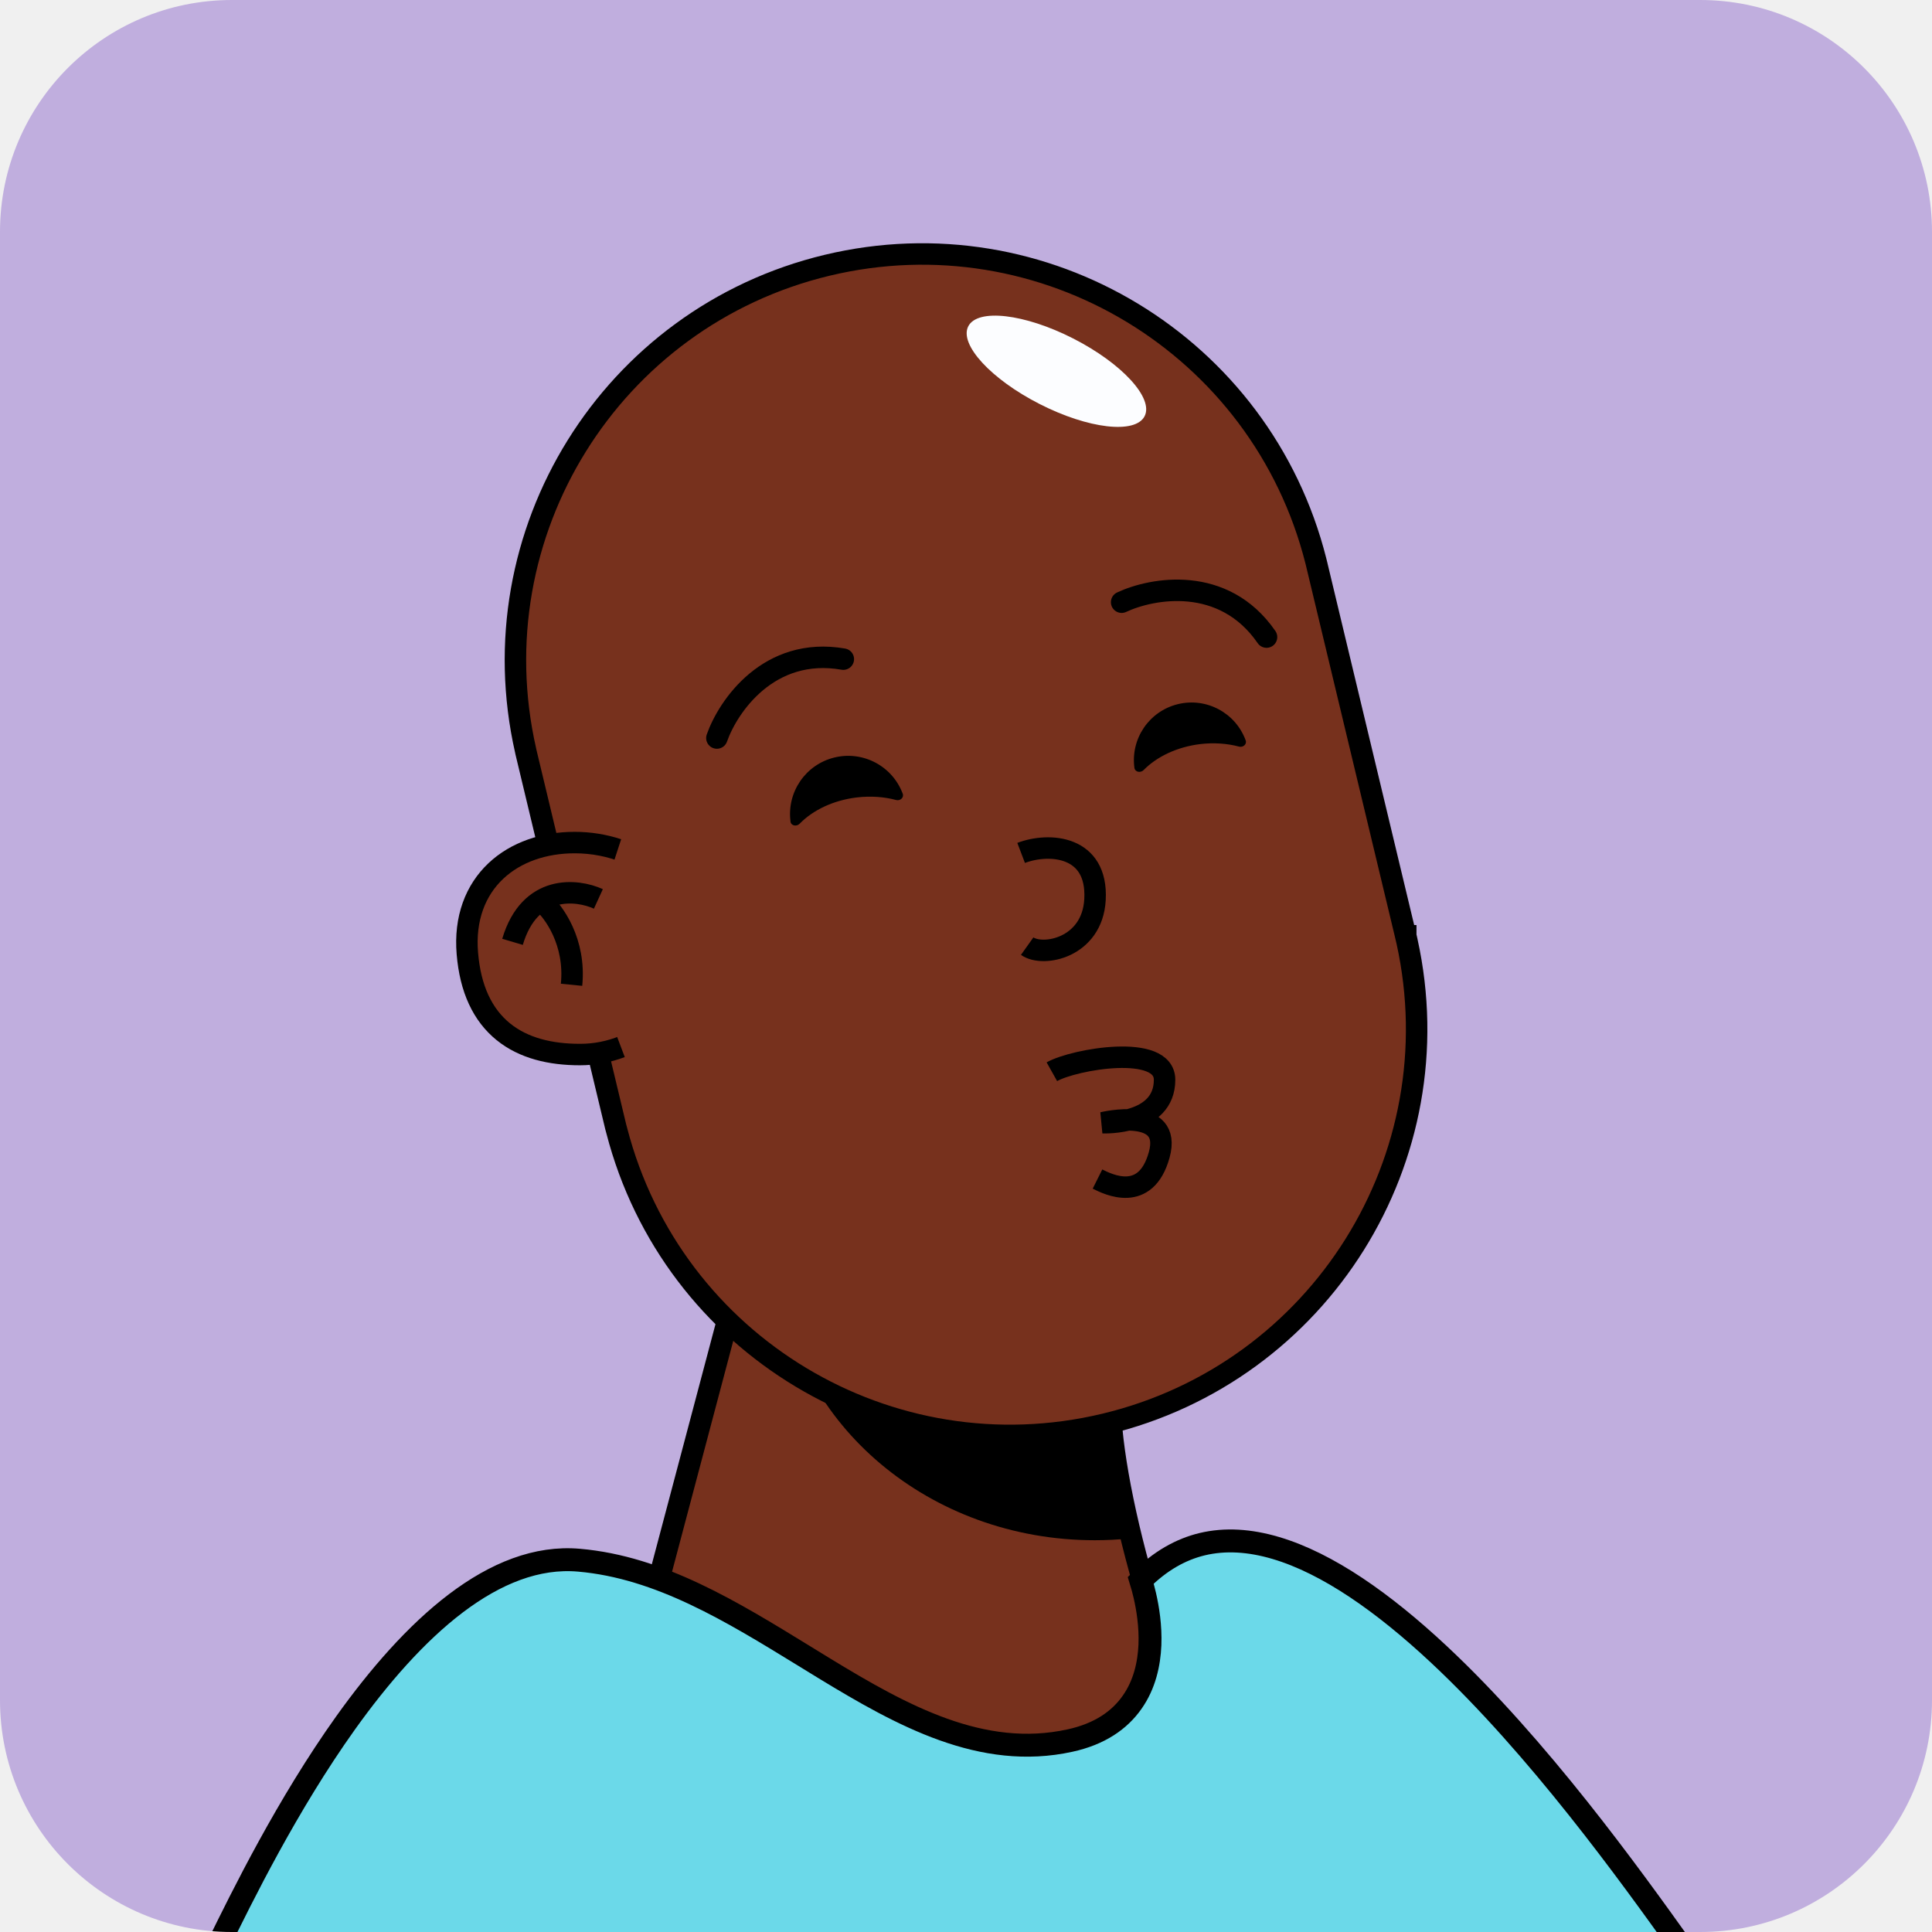
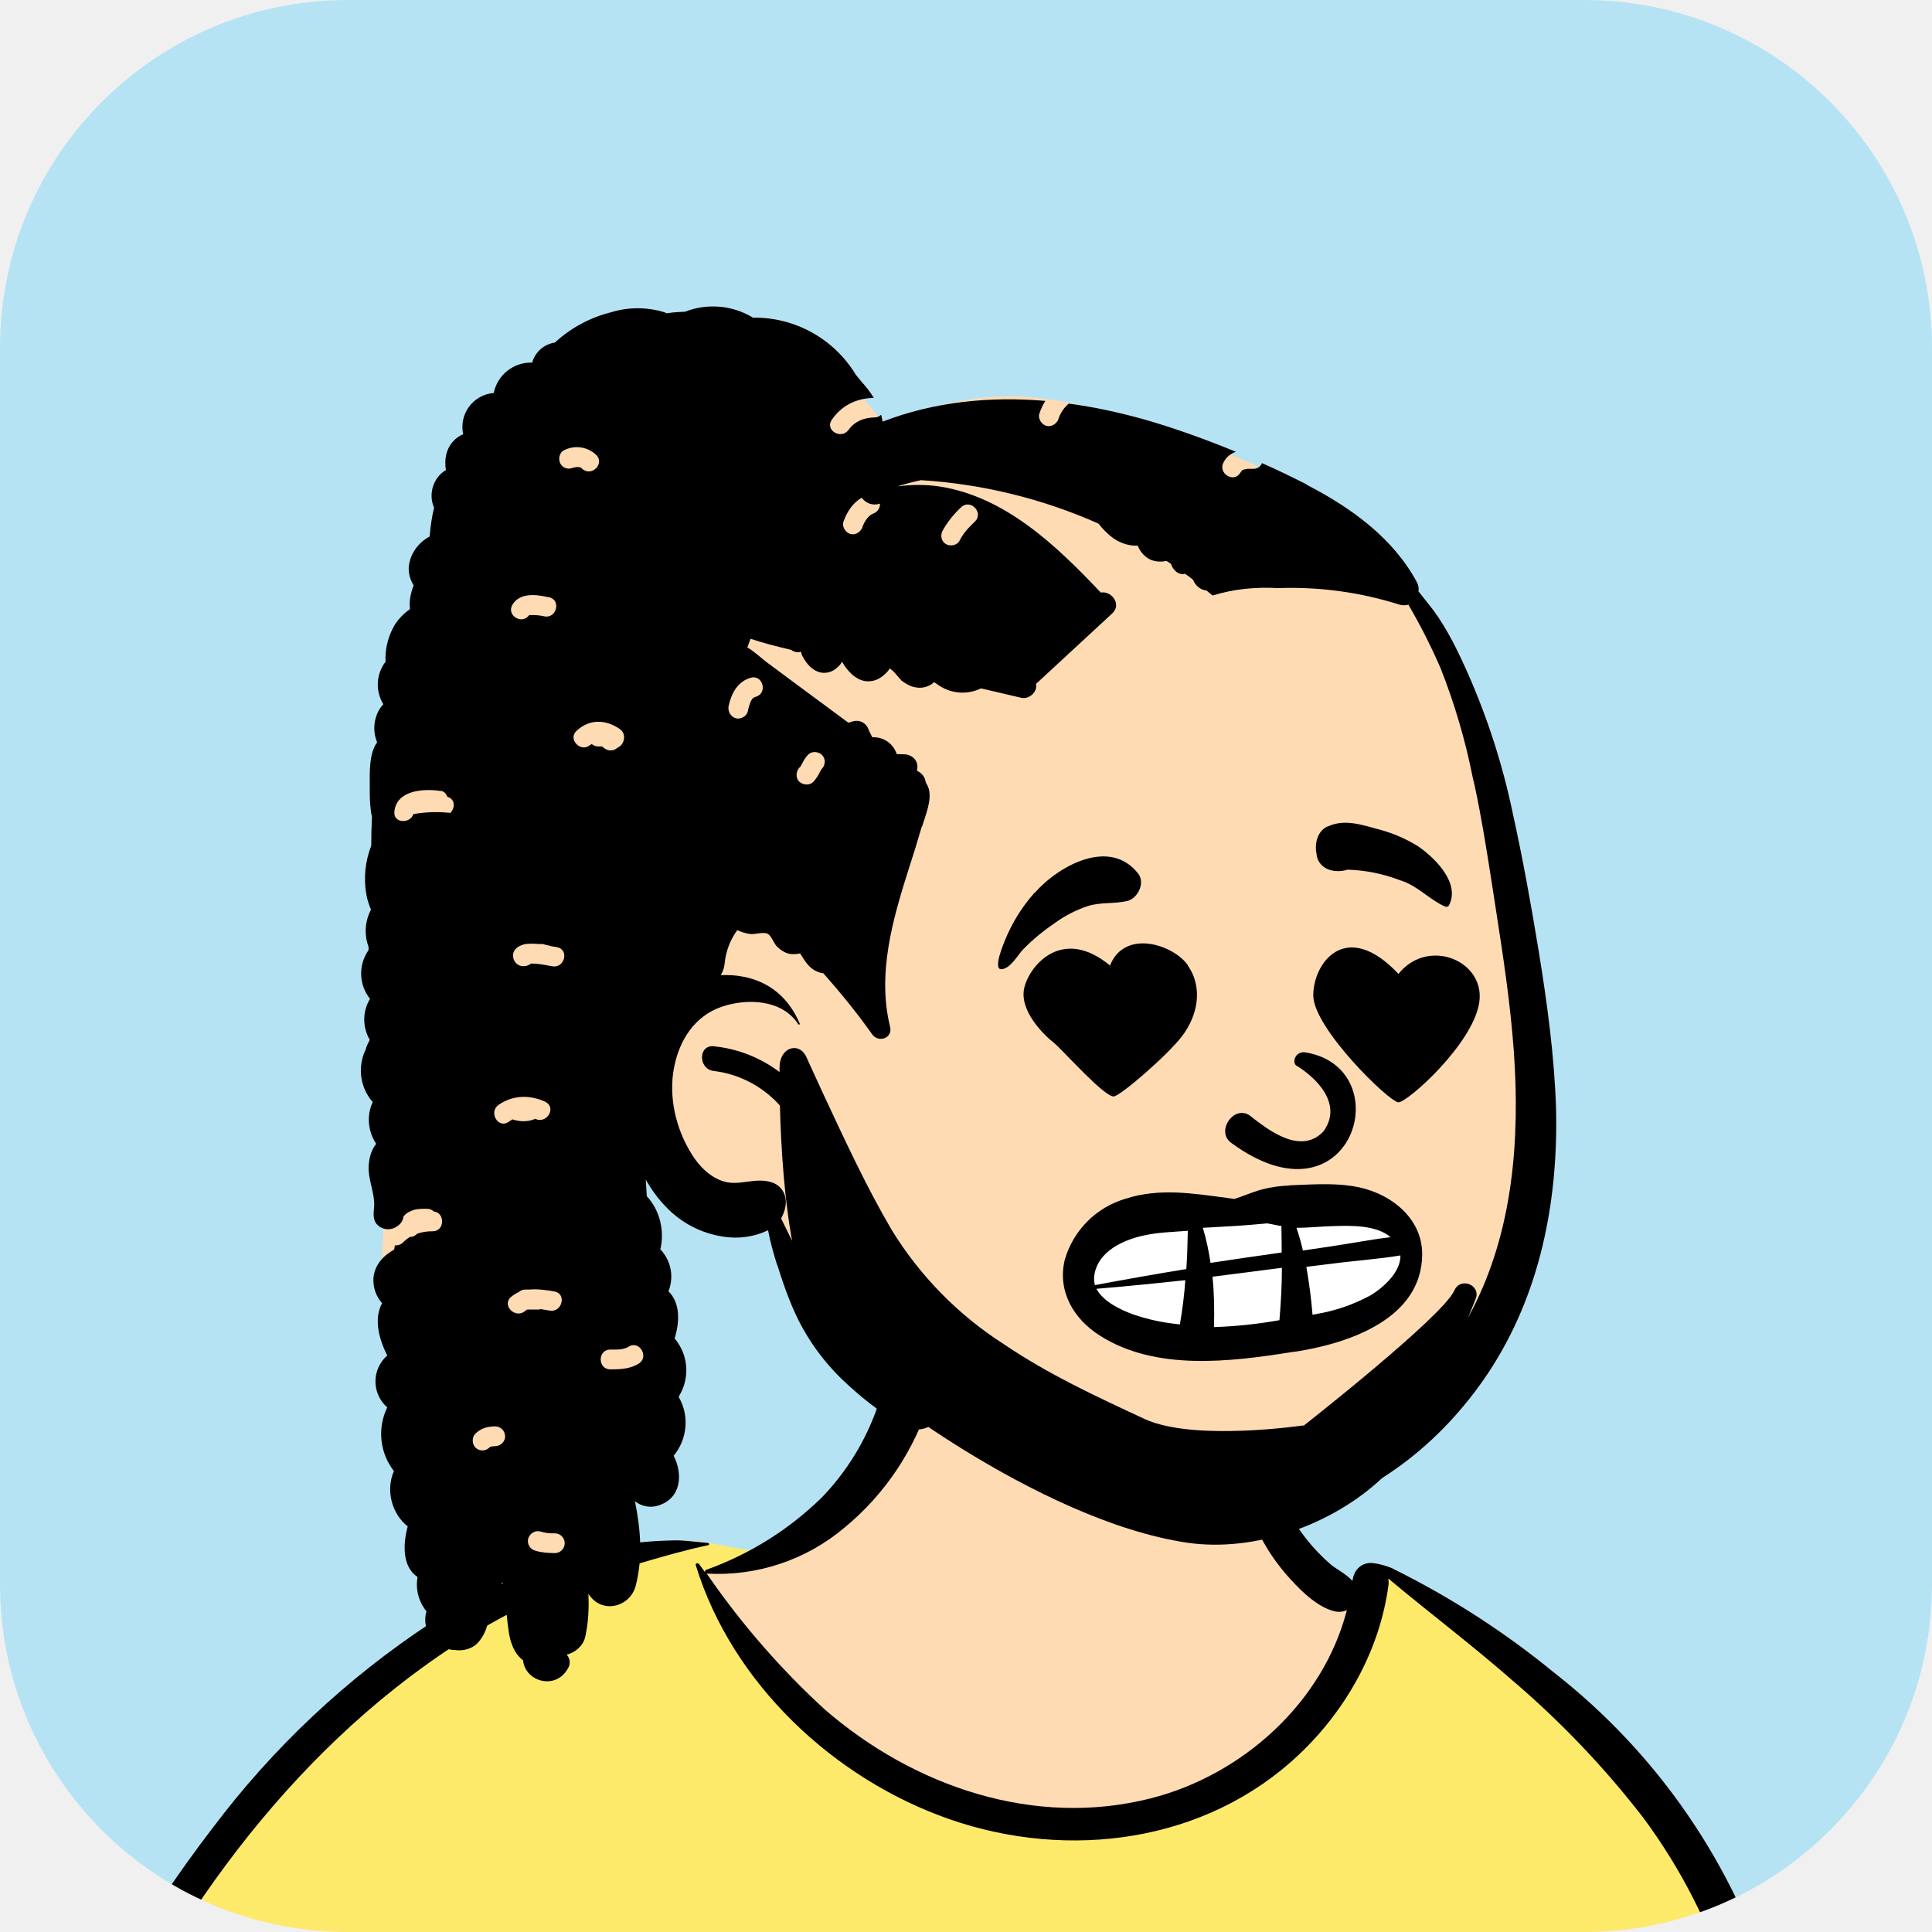
- <svg xmlns="http://www.w3.org/2000/svg" viewBox="0 0 360 360" fill="none" shape-rendering="auto">
+ <svg xmlns="http://www.w3.org/2000/svg" viewBox="0 0 704 704" fill="none" shape-rendering="auto">
  <mask id="viewboxMask">
-     <rect width="360" height="360" rx="43.2" ry="43.2" x="0" y="0" fill="#fff" />
+     <rect width="704" height="704" rx="126.72" ry="126.72" x="0" y="0" fill="#fff" />
  </mask>
  <g mask="url(#viewboxMask)">
-     <rect fill="#c0aede" width="360" height="360" x="0" y="0" />
-     <g transform="translate(80 23)">
-       <path d="M154 319.5c-14.4-20-25.67-58.67-27-78L58.5 212 30 319.5h124Z" fill="#77311d" stroke="#000" stroke-width="4" />
-       <path d="M130.37 263.69c-2.1.2-4.22.31-6.37.31-30.78 0-56.05-21.57-58.76-49.1L127 241.5c.38 5.48 1.55 13.32 3.37 22.19Z" fill="#000" style="mix-blend-mode:multiply" />
-       <path d="M181.94 151.37v.01l.1.4.14.65A75.72 75.72 0 0 1 34.93 187.7l-.2-.74L18 117.13l-.06-.29A75.72 75.72 0 0 1 165.2 81.55l.05.21.02.08.05.2.05.2v.01l16.4 68.44.08.34.08.34Z" fill="#77311d" stroke="#000" stroke-width="4" />
-       <g transform="translate(34 102.3)" />
-     </g>
-     <g transform="translate(170 183)">
-       <path d="M26 16.7c4.17-2.34 21-5.3 21 1.5 0 8.5-11.5 8-11.5 8s13.04-3.16 10.5 6c-2.5 9-9.5 5.5-11.5 4.5" stroke="#000000" stroke-width="4" />
-     </g>
-     <g transform="translate(110 102)">
-       <path d="M99 10.21c5.67-2.66 19-5.1 27 6.5M23.58 35.52c2.07-5.9 9.68-17.12 23.56-14.7" stroke="#000000" stroke-width="4" stroke-linecap="round" />
-     </g>
-     <g transform="translate(49 11)">
-       <ellipse cx="147.85" cy="58.18" rx="6.86" ry="18.44" transform="rotate(117 147.85 58.18)" fill="#FCFDFF" />
-     </g>
-     <g transform="translate(142 119)">
-       <path d="M5.29 34.07c.11.82 1.14 1 1.72.41 2.46-2.52 6.25-4.36 10.65-4.89 2.6-.3 5.1-.12 7.32.48.75.2 1.5-.44 1.23-1.17A10.84 10.84 0 0 0 5.3 34.07ZM69.38 24.07c.12.82 1.15 1 1.73.41 2.44-2.48 6.19-4.3 10.54-4.83 2.56-.3 5.03-.12 7.23.47.75.2 1.5-.44 1.23-1.17a10.74 10.74 0 0 0-20.73 5.12Z" fill="#000000" />
-       <g transform="translate(-40 -8)" />
-     </g>
-     <g transform="rotate(-8 1149.44 -1186.92)">
-       <path d="M12.3 12.34c5.45-1.24 14.38.62 12.42 10.54-1.74 8.82-11.1 9.3-13.72 6.82" stroke="#000" stroke-width="4" />
-     </g>
-     <g transform="translate(84 154)">
-       <path d="M30.5 6.18A23.78 23.78 0 0 0 23.08 5c-10.5 0-19 6.5-18 18.5 1.04 12.5 8.5 17 19 17A19.6 19.6 0 0 0 31 39.23" stroke="#000" stroke-width="8" />
-       <path d="M31.5 39.04a19.38 19.38 0 0 1-7.42 1.46c-10.5 0-17.96-4.5-19-17-1-12 7.5-18.5 18-18.5 3.14 0 6.19.6 8.92 1.73l-.5 32.3Z" fill="#77311d" />
-       <path d="M27.5 13.5c-4-1.83-12.8-2.8-16 8" stroke="#000" stroke-width="4" />
-       <path d="M17 14c2.17 1.83 6.3 7.5 5.5 15.5" stroke="#000" stroke-width="4" />
-       <g transform="translate(3 35)" />
-     </g>
-     <g transform="translate(53 272)">
-       <path d="M260.37 90.86H-12.54l.1-.2C-7.89 81.38.5 64.31 11.4 49.03c6.2-8.67 13.13-16.65 20.54-22.27 7.41-5.61 15.12-8.73 22.95-8.04 15.06 1.31 28.46 9.56 41.93 17.83l3.83 2.35c14.48 8.82 29.35 17.02 45.72 13.43 5.53-1.2 9.26-3.8 11.6-7.16 2.32-3.3 3.15-7.15 3.3-10.66.14-3.52-.4-6.85-.96-9.26a39.89 39.89 0 0 0-.75-2.78c3.63-3.64 7.47-5.77 11.43-6.73 4.3-1.03 8.89-.73 13.72.7 9.73 2.87 20.14 10.25 30.3 19.73 18.61 17.37 35.69 41.14 45.36 54.68Z" fill="#6bd9e9" stroke="#000" stroke-width="4.27" />
+     <rect fill="#b6e3f4" width="704" height="704" x="0" y="0" />
+     <g transform="translate(35.2 35.2) scale(0.9)">
+       <g fill-rule="evenodd" clip-rule="evenodd">
+         <path d="M705.3 1074a2351.1 2351.1 0 0 1-15.6-101c-1-7.7-2.5-16.4 2.7-22 7.3-8 14-14.8 14.8-26.2.8-10.7-2.8-22.4-5-32.8a809.4 809.4 0 0 0-17.3-64.7c-6.6-21.7-13.9-43.2-21.3-64.6-6.9-20-13.5-40.3-22.5-59.5-17-36.5-46-63.5-81.6-81.6-9-4.5-27-20.5-36.3-24-8.5-3.4-8.5 6.3-16.9 2.6-6.7-2.9-13-6.7-16.7-13.2-4-7-14.3-16.9-15.9-25-3.3-17.4.3-32.2-12-45.3a90 90 0 0 0-41.1-23.8c-33.7-9.3-78.5-2.8-98.8 28.5-9.7 14.9-13 33-26.2 45.1-11.4 10.7-8.8 18-23.6 23.4-.9.3-23.6-4.5-24.4-4.2-16.2-3.5-31.7 6.2-46.5 11.8a325.4 325.4 0 0 0-63 32.3 399.2 399.2 0 0 0-102.3 98.5 482.5 482.5 0 0 0-76.4 161c-1.7 6.4-3.5 13-1.5 19.4 1.7 5.3 5.4 9.2 9.8 12.4 6 4.3 18 7 17.7 15.7-.1 6.6-2.4 13.5-3.5 20-1.3 7.7-2.3 15.5-3.4 23.2-4.8 35.4-8.6 71-10.3 106.6a920 920 0 0 0-.5 106c.1 2.3.8 4.5 2 6.2-1 .4-1.2 2.4.1 2.7l2.7.5a12 12 0 0 0 7 2.4l5.5.2c19.3 4 38.6 7.9 58.1 10.8 23.8 3.5 47.6 6.3 71.5 8.7 49.2 4.8 98 3.2 147.1.6a1877 1877 0 0 1 147.4-2c49.2 1.4 98.4 3.5 147.6 4.4 55 1 110-.5 164.8-5 7.5-.5 12.2-6.5 10.7-14-8.9-44.7-19-89.1-27-134Z" fill="#ffdbb4" />
+         <path d="m201 597.5 1.2-.4c14.5-5.7 29.6-14.8 45.4-11.4.5-.2 10.8 1.9 17.9 3.2l-6.7 7L247 598c40.7 67.1 88.8 100.7 144.3 100.7 55.5 0 97.7-33.6 126.4-100.7l4-1c.4 0 1 .2 1.5.4 9.3 3.6 27.4 19.6 36.3 24.1 35.6 18 64.5 45 81.6 81.6 8.7 18.6 15.2 38 21.8 57.5l.7 2c7.4 21.4 14.7 43 21.3 64.6 6.3 20.4 12 41 16.6 61.8l.7 2.9c2.2 10.4 5.8 22 5 32.8a29 29 0 0 1-3 10.7l-80.4 29 38.4 261.3c-35.1 1.5-70.3 2-105.5 1.3-49.2-.9-98.4-3-147.6-4.3-47.7-1.2-95.3-.7-143 1.7l-12 .6a946.3 946.3 0 0 1-139.5-1l-3.1-.3v-38.3l16.3-212.9-83-15.6-81.3-39.5a21.7 21.7 0 0 1-5.6-8.8c-1.9-6-.5-12 1-18l.5-1.3a492.8 492.8 0 0 1 76.4-161A399.3 399.3 0 0 1 138 629.7c19.8-13 40.9-23.9 63-32.3Z" fill="#fdea6b" />
+         <path d="M232.2 584.6c5.1-.3 10.3.6 15.4 1 .4.1.6.8 0 .9-9 1.9-18 4.5-26.9 7.1l-3.8 1.2c-10 3-19.8 6-29.6 10-19.4 7.9-37.8 18.5-54.8 30.8C67.2 682.8 20 754.3-9.9 828.3a526 526 0 0 0-24.3 77c-.4 1.6-2 5.4-1 7 .7 1.3 3.6 2.1 5 2.9l4.5 2.3 25.2 12.9 2.3 1.1c38 18.6 78.4 34.4 121 35.5l.4-3.7a342 342 0 0 1 9.9-60c.3-1 1.6-.6 1.7.3 3 23.1 2 46.4 1 69.7-1.8 41-4.3 82.2-6.5 123.3-1.2 20.6-2.6 41-3.9 61.7-1.3 20.5-1.7 41.6-4.7 62-.6 4.6-6 7-10 6.6-4.4-.5-7.9-4.5-8-9 0-11.9 1.5-24 2.4-35.8l2.5-33.8c3.1-41.1 6.8-82.2 10.2-123.3a4771 4771 0 0 1 3.8-43.7C76.4 979.8 34.2 963-6.1 943.5c-.6 13.2-2 26.5-3.4 39.6-3.8 36.8-7.1 73.6-9.6 110.5a2254.2 2254.2 0 0 0-4.2 92.7l-.2 7c0 4.4-.5 8.5-4.3 11.7-3.7 3.3-8.9 3.5-12.6 0-5-4.6-4.2-10.9-4-17.1a1675.6 1675.6 0 0 1 1.8-47.2 1321 1321 0 0 1 10.5-109.5l2-14c3.5-26 7.5-52.7 15.5-77.9-3.1-1.5-6.2-3-9.3-4.7-5.5-2.7-11.2-5.4-16.6-8.4-4.2-2.5-7.9-5.8-9-10.8-1.4-5.5.6-11.5 2-16.9v-.4a502 502 0 0 1 26.6-80 523.2 523.2 0 0 1 67.8-117 353.8 353.8 0 0 1 88.7-83.3 239 239 0 0 1 53.8-25.7 142.6 142.6 0 0 1 42.8-7.5Zm90.1-66c6-6.5 18.1.2 15.2 8.8a108.2 108.2 0 0 1-34.7 52A79.4 79.4 0 0 1 247 598l1.7 2.4a321.1 321.1 0 0 0 46.1 52.6c36 31.2 84.8 48 132 36 37.1-9.4 69.8-38.8 79.4-76.2-1.3.6-3 .9-4.8.5-7.7-1.7-15.3-9.8-20.3-15.6-5.3-6.3-9.5-13-12.6-20.7-5.6-14-7.4-32.1.3-45.7 1-1.7 3-.7 3.3 1l.3 2.5c1.5 12.7 3.3 25 9.3 36.6a76 76 0 0 0 18.2 23.1c2.6 2 5.8 3.6 8.1 6l.5.4c.6-5 4.1-7.3 7.6-7.2 3.3.2 7.3 1.6 8.8 2.3l.1.1a341 341 0 0 1 65.1 42 259 259 0 0 1 88.4 129c7.5 25.3 11.8 51.4 16.3 77.4l2.8 16c4.2 23.9 8.9 48.4 18.4 70.7 2.5 5.7.6 11.1-5.5 13.4A1493 1493 0 0 1 688 953c3.7 16 6 32.5 8.7 48.5 6 34.1 13.2 68 19.4 102 3.2 17.5 6.1 35 9.3 52.3l4.7 25.2 2.4 13.6.1.7c.5 2.4 1 4.9.4 7.3-.8 2.7-2.9 4.6-4.8 6.6-1.6 1.6-3.8 1.6-5.7.7l-.7-.3c-3.4-1.6-6-3.2-7.3-7-.7-2.5-1-5.2-1.5-7.7a3535.6 3535.6 0 0 1-7.8-43.6l-1.6-9.1c-5.2-31.4-10.2-62.9-12.8-94.5-1-14-2.3-28.1-3.5-42.2l-.9-10.5c-1.1-13.3-2.5-27-2.7-40.5l-4.5 1.6L657 964c-5.5 2-12.5 6-18.4 5.2-2.9-.3-5-1.2-6.8-2.9 2 28.8 4.8 57.4 8.5 86a1965.7 1965.7 0 0 0 22 135c.6 3.2 1.4 6.4 1.9 9.6.5 3.7-.5 5.9-2.5 9-1.7 2.4-5 3.7-7.8 2-3.6-2.3-5.5-4.3-6.5-8.4-1-3.7-1.6-7.6-2.3-11.4a1654.2 1654.2 0 0 1-11.4-65.2c-7.8-52-12.7-104.4-15.2-156.8a1388 1388 0 0 1-1.4-77.8c0-13.3.5-26.6 1.4-39.9 1-13.4 3-26.5 4.8-39.8 0-.5.7-.5.7 0 .8 14.9 2.1 29.8 2.8 44.7.6 14.3.9 28.5 1.4 42.8.6 18.7 1.5 37.5 2.7 56.2a9.6 9.6 0 0 1 8.5-3.1c4.7-1 9.7-3.4 14.1-5l16.8-5.5 26.4-8.7a679 679 0 0 1-18-80.8l-2-12.3c-4-24.2-8.5-48.5-15.8-72a229.8 229.8 0 0 0-34.8-68.2 370.2 370.2 0 0 0-52.7-55.3C557 627 539.7 614 523 600c.1.9.2 2 0 3-3.5 25.9-17 50-35.8 67.9-37.7 36-93.6 43.4-142 26.5-46.7-16.3-88-55-102.6-102.8-.3-.8.8-1 1.3-.5l2.4 3.3c0-.4.2-.9.7-1a129 129 0 0 0 46.6-29.2 100.2 100.2 0 0 0 21.3-33.3l.4-1c1.7-5 3.2-10.2 7-14.2Z" fill="#000" />
+       </g>
+       <g transform="matrix(.99789 0 0 1 156 62)">
+         <g fill-rule="evenodd" clip-rule="evenodd">
+           <path d="m154 59.3 8.6 10.3c-4.7 3.4-9.2 6.8-13.5 10.2a118 118 0 0 1 65-20.5c45.3 0 137.4 39 158.2 67 10.3 14 29.5 56.8 39.5 103.3 8 37.4 19.9 143 8 182.7-15.2 50.7-65.3 97.7-117 97.7s-131.9-37.3-189-119c-2.6-3.8-32.5-8.1-54-22.2l5.7 61.9 4.3 36-1 2.5c-15.3 41.4-27.4 63-36.4 64.8-9.1 1.9-27.7-13.1-55.8-44.9l-3.6-15c-9.1-38.5-13.7-59.1-13.7-62v-.5c.2-6.5 2.4-43.3 2.4-53.2V210C-8 109.5 20.7 59.3 48.2 59.3H154Z" fill="#ffdbb4" />
+           <path d="M82.4 25.1a31.3 31.3 0 0 1 27.6 2.4 48 48 0 0 1 41.7 23.1l.5.6 1.8 2.2c1.8 2 3.6 4.2 5 6.6-7 .1-13 3-17 8.8-3 4.2 3.7 8.2 6.7 4.2l.1-.1c2.5-3.5 6.3-4.9 10.4-5 1.2 0 2.1-.4 2.8-1.1l.6 2.8c21-8.1 43.6-10.3 66-8.4-1 1.6-1.8 3.3-2.4 5.1-.7 2 .8 4.4 2.8 5 2.1.5 4-.7 4.9-2.6v-.2c.9-2.5 2.3-4.6 4.2-6.2 10.6 1.4 21 3.7 31.3 6.6 12.4 3.6 24.6 8 36.5 12.9-2 .7-3.8 2-5 4.3-2.4 4.5 4.3 8.5 6.8 4.2l.1-.1.7-1 .4-.1.6-.2h.3l.9-.2h2.3c1.8 0 3-1 3.5-2.3 6 2.6 11.7 5.4 17.5 8.3l1.3.8c17.7 9.2 34.4 21.3 44 39 .7 1.3.9 2.6.7 3.8l6 7.6c5.9 8 10.2 17 14.2 26a282 282 0 0 1 18 56c4.1 18.5 7.5 37.3 10.6 56.2 3.4 20.9 6.3 42 7 63.2 1 37.8-6.4 75.8-27.6 107.6-19 28.4-47.5 51-81.3 58.2a114 114 0 0 1-98-22.7c-4.3-3.7-3.7-11.2 0-15 4.3-4.2 10.6-3.6 15 0 25.5 21.6 62.7 25 93.4 14 28.5-10.2 50.8-33.7 64.4-60 16.7-32.2 19.5-69.2 17-104.7-1.4-19.6-4.4-39-7.4-58.3l-1.8-11.6c-2-12.7-4-25.3-6.7-37.8l-.7-2.9a256 256 0 0 0-13.1-44.6 240.2 240.2 0 0 0-13.1-25.8c-1 .3-2.3.4-3.6 0a145.6 145.6 0 0 0-49.2-6.7c-9-.5-18 .3-26.6 3a187 187 0 0 0-2.5-2 6.6 6.6 0 0 1-5.4-4.3c-1-.9-2.2-1.7-3.3-2.5-2.7.7-5-1.6-5.7-4l-1.8-1.2-1.4.2c-2 .2-4-.1-5.7-1a10.5 10.5 0 0 1-4.6-5.4c-3.3.2-6.8-.9-9.8-2.9a29.7 29.7 0 0 1-6.1-6 209.5 209.5 0 0 0-72-17.6 99 99 0 0 0-9.6 2.5c5.5-.7 11-.8 16.7 0 26.9 4 47.8 24 65.8 43 4.3-.8 8.6 4.7 4.7 8.4l-31 28.6c.8 3.2-2.9 6.4-6 5.6l-16.3-3.8a17.2 17.2 0 0 1-17.8-1.7l-1.2-.8-1.2.9a8.7 8.7 0 0 1-6.2 1.2c-2.2-.3-4.2-1.5-5.9-2.8-1-1-3.6-4.6-5-4.9h-.1c1 0-2 2.9-2.9 3.4a9 9 0 0 1-6.3 1.8c-4.1-.4-7.6-4.1-9.6-7.6l-.2-.3v-.1.2h-.1c-.3.9-1.3 1.8-2 2.4a7.6 7.6 0 0 1-6.4 1.9c-2-.4-3.8-1.6-5.1-3.1l-.3-.3c-.4-.4-3-4-2.6-5h-.1c-1.7.4-3 0-4-.8-5.6-1.3-11.2-2.7-16.5-4.5l-1.3 3.5c3 1.8 5.7 4.4 8.1 6.2l14.2 10.5 18.7 13.8 2-.6c2.8-.7 5.2.8 6.2 3.3v.2l1.5 3a9.8 9.8 0 0 1 9.9 6.8l3.5.1c3.2.4 5.4 2.8 4.8 6.1V211c1.8.8 3.2 2.4 3.5 4.7.5.8.9 1.6 1.2 2.5 1.3 4.8-1.3 10.7-2.7 15.3l-.2.3-2.7 9-2.4 7.5c-6.6 20.7-13 42.6-7.7 64.3 1.2 4.6-4.7 6.7-7.3 3-6.1-8.6-12.8-16.8-19.8-24.7h-.4c-4.9-1-6.8-4.5-9-8-1.4.3-2.8.4-4.2.2-2-.4-3.8-1.6-5.2-3-1.2-1.2-2.3-4.4-3.7-5.1-1.8-1-5.3.4-7.4 0-1.7-.2-3.3-.8-5-1.5a27 27 0 0 0-5.1 13.4 11 11 0 0 1-1.6 4.8c3-.1 6 0 9 .6 10.9 2 18.7 8.8 23 18.9.3.4-.3.8-.6.3-6.5-10-20.7-10.5-31-7-11 3.8-17.1 13.4-19.3 24.4-2.4 12.1.7 25.1 7.2 35.4 3 4.8 7.2 9.1 12.8 10.9 6.5 2 12.6-1.7 19.3.3 4.6 1.3 6.7 5.7 5.8 10.1-.3 1.8-1 3.3-1.7 4.6 2.4 4.8 4.6 9.8 7.5 14.3 4.4 7 9.7 12.8 15.5 18.7 6 6 12 12 18.5 17.5 6.1 5.4 13.2 9.2 19.6 14.1 4.5 3.5 6.8 8.3 4.5 13.9-1.8 4.5-8 8.4-13 6.4-9.6-4-18-10.7-25.7-17.7a89.8 89.8 0 0 1-18-22.5c-4.4-7.8-7.6-16.8-10.3-25.4l-.4-1c-1.3-4.2-2.6-8.8-3.5-13.5a30.8 30.8 0 0 1-18 2.6A40.2 40.2 0 0 1 74.2 387c-2.9-3-5.5-6.6-7.7-10.5l.4 6.7c5.3 5.7 7.3 14 5.5 21.5a16 16 0 0 1 3.3 17c4.8 4.7 4.6 12.3 2.5 19.1a19.9 19.9 0 0 1 1.8 23.3l-.1.5c4.4 7.5 3.4 17.1-2.1 23.7 3.8 7.4 3.2 17.3-6.4 20.2-3.4 1-6.8.2-9.3-1.8 2.3 11.5 3.3 23 .2 34.6a11 11 0 0 1-10.3 7.9c-4 0-6.8-2-8.8-5 .3 5.9 0 11.7-1.3 17.5-.8 3.5-4 6.3-7.5 7.1a4.6 4.6 0 0 1 .5 5.6c-5 9-17.4 5.3-18.2-3.3-3.5-2.6-5.1-6.9-5.8-11.5-1-6.7-1.3-13.3-2.4-20l-.4.4-.3.2v.5a10 10 0 0 1-5 7c.6 5.7-.4 11.5-4 15.8-2.4 3-6.5 4-10 3.4h-.7c-8-1-12.7-8.6-10.6-15.6-3.2-4-4.5-9-3.6-13.9-6.2-4.1-6-13.2-4-20.5-6.5-5.1-9-14.7-5.6-22.4a24.5 24.5 0 0 1-2.7-25.8 13.9 13.9 0 0 1 0-21c-3.5-6.9-5.5-15-2.1-21.2a13.8 13.8 0 0 1-3.5-10.1c.4-5.4 4-9.1 8.4-11.6l.3-1.7c1 .1 2.2-.2 3.1-1 1-1 2-1.8 3-2.4 1.2 0 2.2-.5 2.9-1.3 2-.7 4-1 6.3-1 5 0 5.1-7.5.5-8a4 4 0 0 0-2.8-1.1h-.9c-2 0-4 .1-5.8 1a6.6 6.6 0 0 0-2.8 2.1c-.2 1.5-1 3-2.6 4a6.3 6.3 0 0 1-6.7.4c-3-1.8-3-4.4-2.7-7.4.8-6.4-3-12.4-2-19 .4-2.9 1.3-5.4 2.9-7.4-3.3-5-4-11.4-1.4-16.9a19.4 19.4 0 0 1-2.8-21.4l.1-.5c.4-1.2 1-2.3 1.5-3.3-3-5.1-3-11.5.1-16.6a16.4 16.4 0 0 1-.6-19.7v-1.4a18.3 18.3 0 0 1 1-15c-.8-1.9-1.5-4-1.9-6.2a36.8 36.8 0 0 1 2-19.7c0-3.9.1-7.7.3-11.6-.7-3.2-.9-6.8-.9-10.1v-2.2c0-5.4-.4-13.4 3-18-2.2-5.1-1.2-11.4 2.5-15.4a15.2 15.2 0 0 1 .9-17.2c-.2-4.6.7-9.2 3.1-13.8 1.6-3 4-5.5 6.8-7.5l-.1-1.8c0-2.6.6-5.3 1.6-7.8-1.8-3-2.6-6.4-1.5-10 1.1-4.2 4.2-7.8 8-9.8.3-4 .9-7.9 1.8-11.7-2.4-5.2-.5-12.1 4.8-15.2-.7-4.1 0-8.5 3-11.7 1.1-1.2 2.5-2.2 4-2.8A13.8 13.8 0 0 1 4.8 58a15.4 15.4 0 0 1 15.6-12.3 11.2 11.2 0 0 1 9.2-8.1 52 52 0 0 1 22.5-12.2 37 37 0 0 1 22.2 0l.5.3h.5c2.4-.4 4.7-.5 7-.6ZM23.8 519c-2-.7-4.4.7-5 2.8a4 4 0 0 0 2.8 4.9c2.6.8 5.3 1 8 1a4 4 0 0 0 4-4 4 4 0 0 0-4-4 18 18 0 0 1-5.8-.7ZM5.4 476.4c-3 0-5.7.7-8 2.9-1.5 1.4-1.5 4.2 0 5.7a4 4 0 0 0 5.5.1l.3-.3h.1l.4-.3-.3.2.6-.2h.3l1.1-.1c2.1 0 4.1-1.8 4-4a4 4 0 0 0-4-4ZM63.6 451c4.3-2.6.5-9.4-3.9-7l-.1.1c-2.3 1.4-5 1.2-7.5 1.2-5.2 0-5.2 8 0 8h.8c3.7 0 7.5-.3 10.7-2.3Zm-34-29.2c-3.3-.6-7-1.1-10.4-.8h-1.6a4 4 0 0 0-2.6 1c-1.1.5-2.2 1.2-3.2 2-3.9 3.4 1.8 9 5.7 5.7l.7-.5.2-.1h4.3c.4 0 .8 0 1.1-.2l3.6.6c5 1 7.2-6.7 2.1-7.7ZM25.8 345c-6.3-2.9-13.2-2.8-19 1.2-4.2 2.9-.3 9.7 3.9 7l.1-.1 1.6-1c3 1 6 1 8.7 0l.4-.2h.2c4.7 2.2 8.7-4.7 4-6.9Zm68.3-12.5c-6.4-.7-6.4-10.7 0-10a53.1 53.1 0 0 1 34.6 17.8c4.2 4.8-2.7 11.8-7 7.2v-.1a43 43 0 0 0-27.6-14.9Zm-71-51.4c-1.4-.1-2.8-.2-4.2-.1-3.3.1-7.4 2.3-6 6.3 1.3 3.3 5 3.4 7 1.7l2.3.1c2.1.2 4.2.6 6.3 1 5 1 7.1-6.7 2-7.7l-2.2-.4a107.6 107.6 0 0 0-3.7-.9h-1.5Zm-39.8-62h-.4c-6.8-1-17.6-.2-18.4 8.4-.5 4.8 6.4 5 7.7 1 5-.9 10-1 15-.5 2-2 2-5.6-1.2-6.5-.5-1.2-1.4-2.3-2.7-2.4ZM138 204.5c-1.6-1.4-4.2-1.6-5.7 0-.9 1-1.6 2-2.2 3.2l-.4.7-.2.4-.4.7h-.1l-.2.2c-1.4 1.5-1.6 4.2 0 5.7 1.6 1.4 4.2 1.6 5.7 0 .9-1 1.6-2 2.2-3.1l.4-.8.2-.4.4-.7.2-.1v-.1c1.5-1.5 1.7-4.2 0-5.7Zm-82-10.4c-5.7-4-12.4-4.2-17.6.7-3.7 3.4 1.8 9 5.5 5.7h.2l.4-.4c.7.5 1.5 1 2.5 1h1.6c.3.2.7.4.1 0 .2 0 .3.2.4.3l.3.2c1.5 1.4 4 1.6 5.6 0 2.6-.9 4-5.3 1-7.5Zm55-13 .1-.1c5-1.4 2.9-9.1-2-7.7-5.4 1.5-7.9 6.4-9 11.4-.4 2.1.7 4.3 2.9 5 2 .5 4.4-.7 4.9-2.9.3-1.5.7-2.7 1.2-4l.4-.6c.1-.3.2-.3.7-.8l.8-.4Zm-83.7-40.4-.7-.1c-4.9-1.1-11.3-1.7-14.2 3.1-2.6 4.4 4 8.3 6.8 4.2h1.5c1.5 0 3 .2 4.5.5 5 1.2 7.1-6.5 2.1-7.7ZM200.1 110c3.6-3.7-2-9.3-5.7-5.7a38.4 38.4 0 0 0-7.5 9.5c-1 1.9-.5 4.3 1.4 5.4 1.8 1 4.5.5 5.5-1.4 1.6-3.2 3.6-5.2 6.3-7.8Zm-46-9.6c-3.6 2.1-6 5.7-7.4 9.7-.7 2 .8 4.4 2.8 5 2.1.5 4-.7 4.9-2.7v-.2c.4-1 1-2.3 1.8-3.3.6-.8 1.6-1.7 2.4-2 1.8-.6 3-2.2 2.9-4.1-3 1-5.8-.2-7.4-2.4ZM46.3 83a11.4 11.4 0 0 0-13-1.8c-2 1-2.4 3.8-1.4 5.5 1.2 2 3.5 2.4 5.5 1.4-.5.3.4 0 .8-.1h1.2-.2l.6.1h.2l.6.5c3.8 3.6 9.5-2 5.7-5.6Z" fill="#000" />
+         </g>
+       </g>
+       <g transform="translate(315 248)">
+         <g fill-rule="evenodd" clip-rule="evenodd">
+           <path d="M95.4 211.2c16-12.4 100.6-16 109-8 8.4 8 28.2 31.2-9.6 46-37.8 14.7-86 13.9-99.4 0-13.5-13.9-16-25.6 0-38Z" fill="#fff" />
+           <path d="M168 192.8c8.4-.3 17-1 25.4.3 14 2 28.3 12 28.3 27.6-.1 26-29.4 35.9-50.4 39.3l-2.3.3c-25.1 4-55.2 7.7-77.7-6.6-10.7-6.7-17.4-18-14.3-30.8a36.2 36.2 0 0 1 24.7-24.7c13.5-4.4 27.4-2.1 41-.3l3 .4c3.2-1 6.4-2.4 9.6-3.4a50 50 0 0 1 12.6-2Zm-3.2 33.4-13.1 1.7-14.9 1.9c.7 6.7.8 13.5.6 20.4a185 185 0 0 0 26.5-2.8c.6-7 1-14.1 1-21.2Zm-39 5c-12 1.3-24 2.5-36 3.5 2.8 5.2 9.7 8.5 15 10.4 6.1 2.1 12.4 3.4 18.8 4 1-5.8 1.8-11.9 2.2-18Zm87-10c-9 1.5-18.4 2.1-27.4 3.3l-10.6 1.3c1.1 6.4 2 12.9 2.5 19.4l1.6-.3a70.3 70.3 0 0 0 21.4-7.3l.6-.3c5.2-3.2 12.1-9.4 12-16.1Zm-86-10c-5.9.5-12.1.6-17.8 1.9-8.4 1.8-18.4 6.4-20 15.8a10 10 0 0 0 .2 4.3c12.3-2.3 24.7-4.5 37-6.5.4-5.2.5-10.4.6-15.5Zm32.1-3-8 .7c-6 .5-12 .7-18 1.1 1.4 4.7 2.4 9.4 3.1 14.2l14.8-2.2 14-2v-3.6l-.1-7.2h-.6l-5.2-1Zm50 5.6c-5.7-5-16.2-4.7-22.9-4.5-5 .1-10 .7-15.2.7 1 3 1.9 6 2.6 9.2l10.8-1.6c8.2-1.2 16.4-2.8 24.6-3.8Zm-38-69.4c7.5 4.6 19 15.3 10.8 26.6-9.5 10-23.3-1.4-30-6.6-6.4-4-13.4 6.3-7.6 11 49 36.3 69-29.8 30.5-36.4-4.2-.8-5.8 4-3.8 5.4Zm73.9-25.6c-2.6 16.9-29.1 40.4-32.7 40.4-3.6 0-34.5-30-34.5-43.3 0-13.3 13.3-31.2 34.5-8.7 12-15 35.3-5.3 32.7 11.6Zm-118-15c6.3 9 4 20.4-2.4 28.7-5.6 7.4-24.6 23.9-27.5 24.3-3.7.5-20.4-18.4-24.2-21.6-4-3.1-14.6-13.3-12-22.8 2.4-9 15.5-24.4 34.6-8.6 6-15.1 26-8.3 31.6 0Zm-62-29.4c9.7-11 30.5-22.6 42-7.7 2.8 3.8-.3 10-4.6 11-5.2 1.2-10.6.4-15.8 2a49.5 49.5 0 0 0-13.3 6.8c-4.7 3.2-9 6.7-12.9 10.7-2.3 2.4-5.3 8-8.9 8.1-3.6.1 1.2-11 1.6-12 2.9-7 6.8-13.3 11.8-18.9Zm118.5-26.8c5.7-2.7 11.2-1.5 16.9 0l2.4.7a58 58 0 0 1 17.7 7.4l.4.3c6.6 4.7 16.5 14.7 11.8 23.5-.3.6-1 .6-1.6.4-6.1-2.7-10.7-8-17.2-10.3l-1.2-.4a64.3 64.3 0 0 0-21-4.2c-4.8 1.5-11.2.3-12.5-5.6v-.3l-.1-.6c-.8-4 .3-9 4.4-11Z" fill="#000" />
+         </g>
+       </g>
+       <g transform="translate(279 400)">
+         <path fill-rule="evenodd" clip-rule="evenodd" d="M209.6 138s-44.4 6.6-64.3-2.6c-19.8-9.2-39-18.1-57-30.3A145 145 0 0 1 43 59c-10.4-17.7-19-36.4-27.7-55L8.2-11.5C5.4-17.2-2.5-15.4-2.5-6.7S-2.9 68 12.4 94c13.7 23.4 37 39.8 60 54.1 25.7 15.8 59.6 32.9 90.2 37.4 27.6 4 59-7.4 79-26.3 21-19.7 27-46.6 37.7-72.3 2.4-5.7-6.1-9.2-8.6-3.5-4.7 10.6-61.1 54.8-61.1 54.8Z" fill="#000" />
+       </g>
+       <g transform="translate(179 343)" />
+       <g transform="translate(203 303)" />
    </g>
  </g>
</svg>
